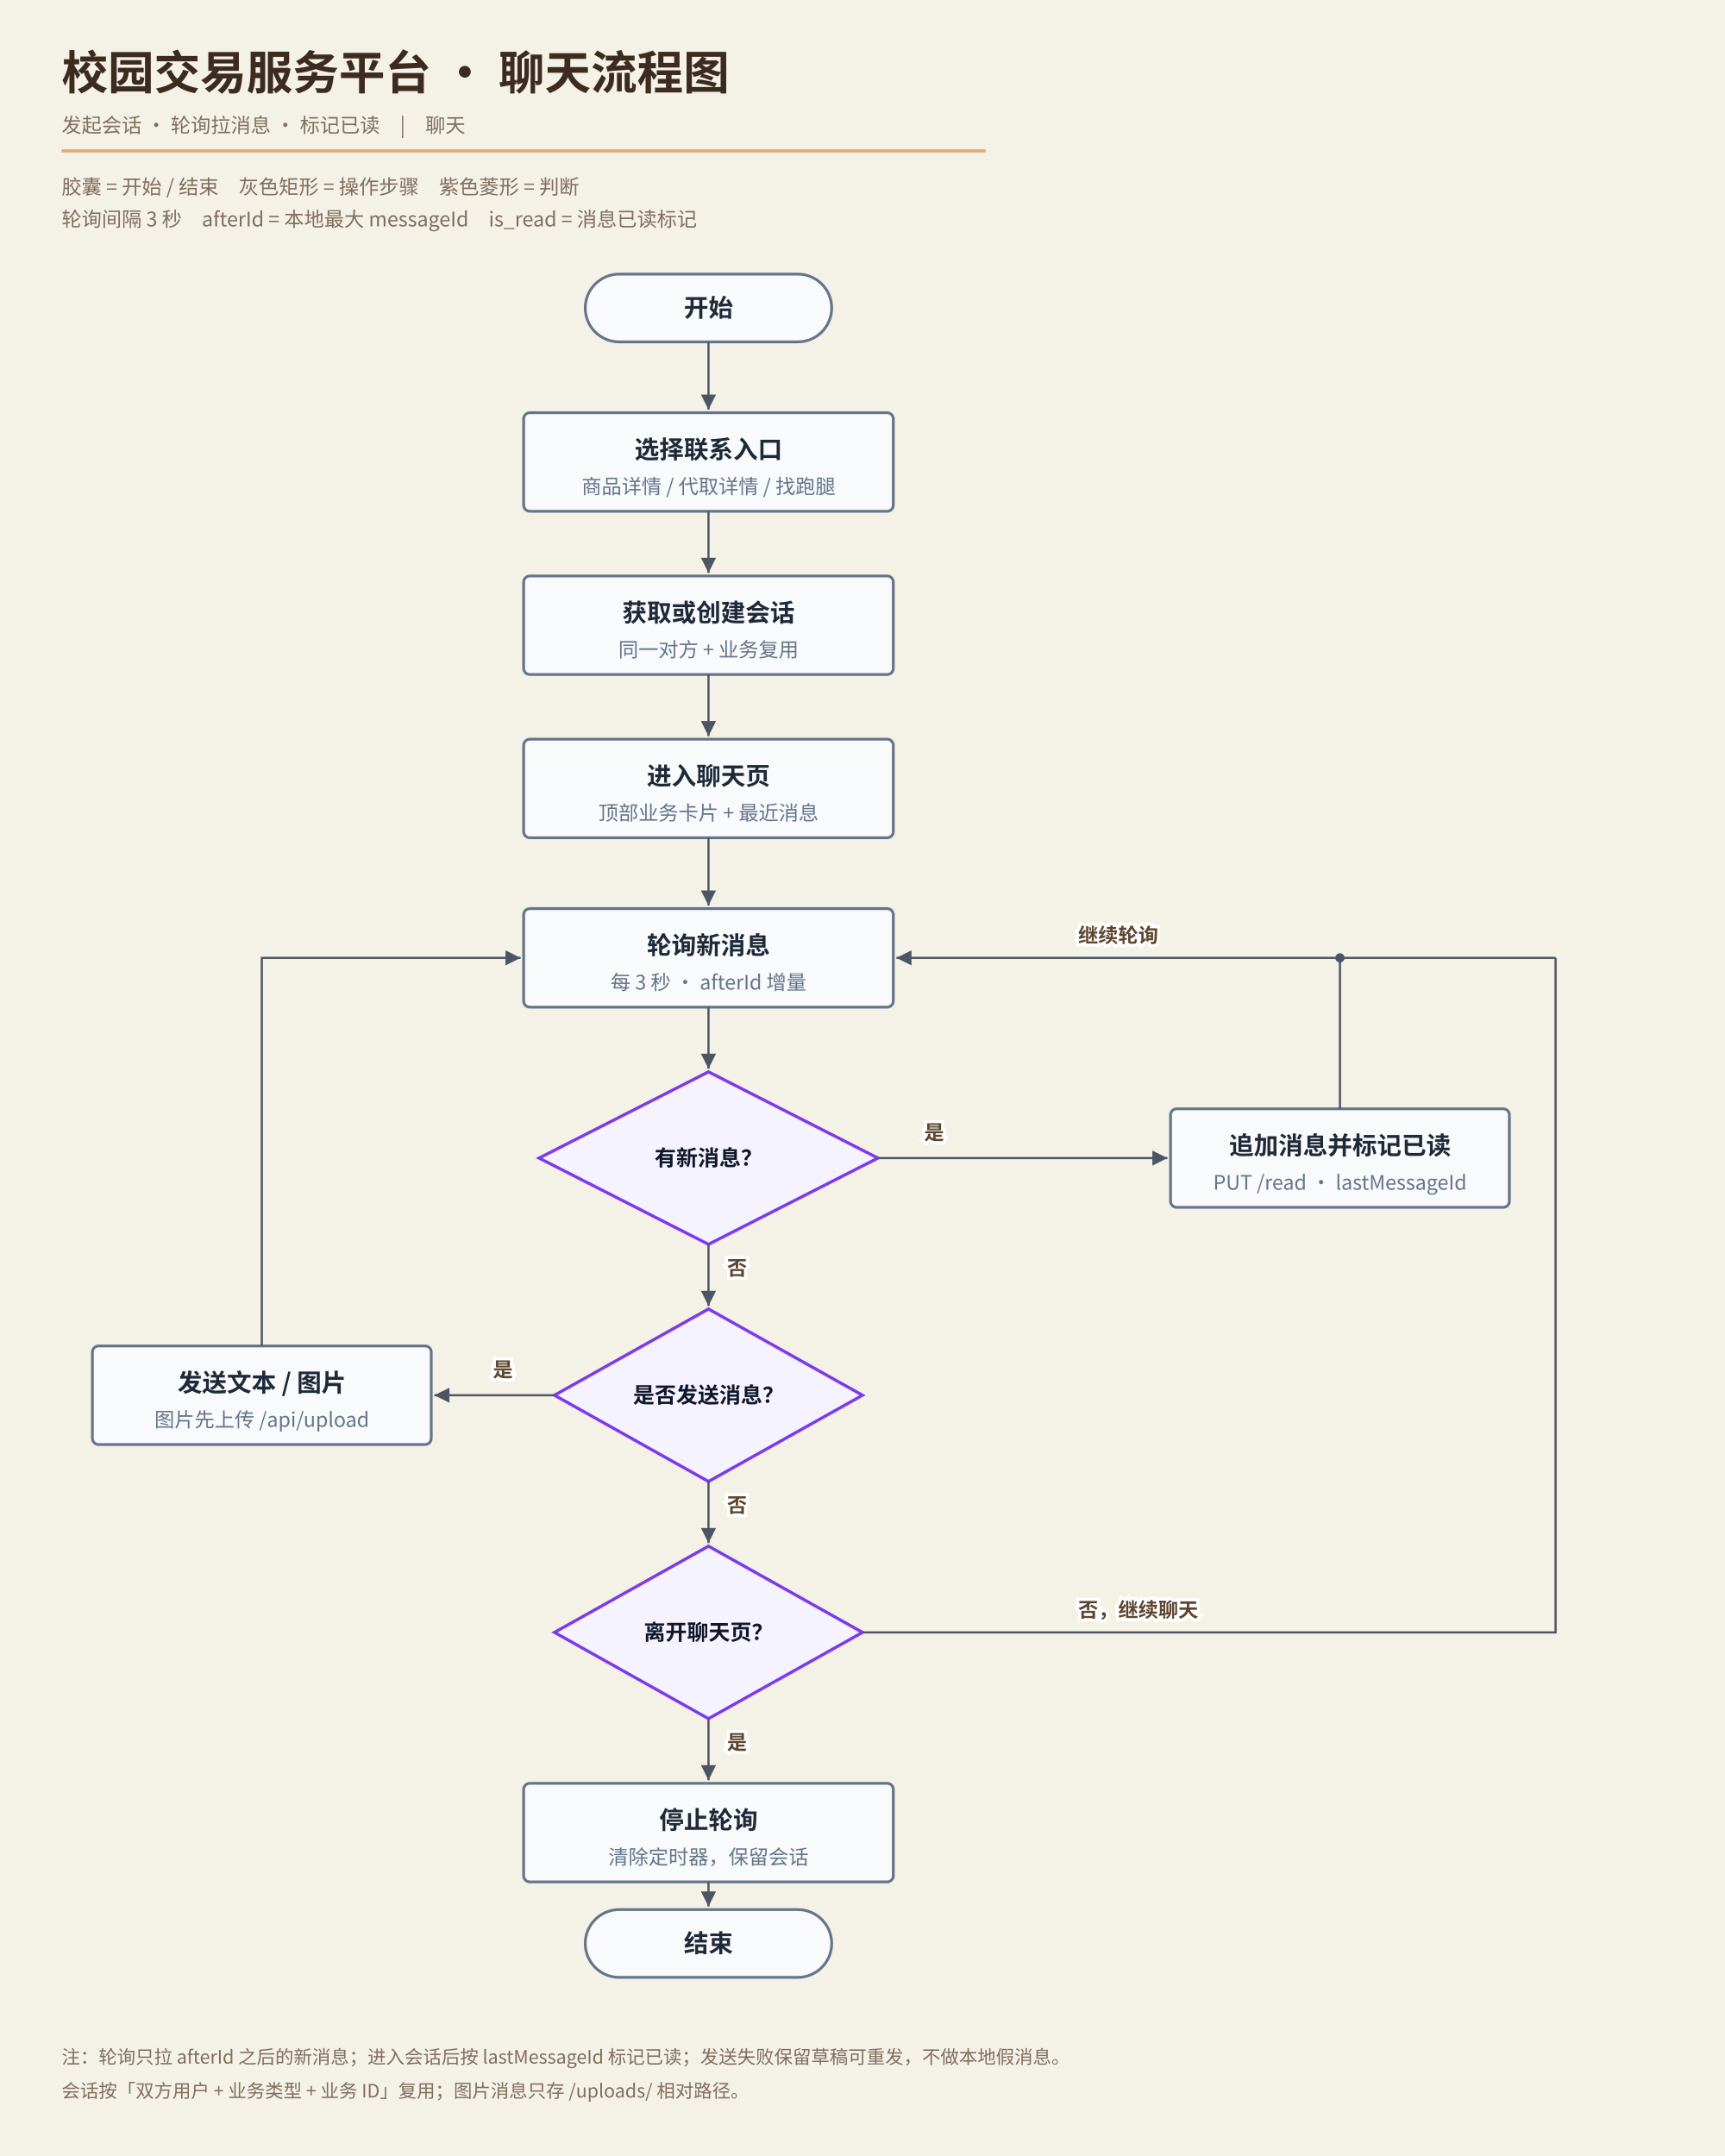
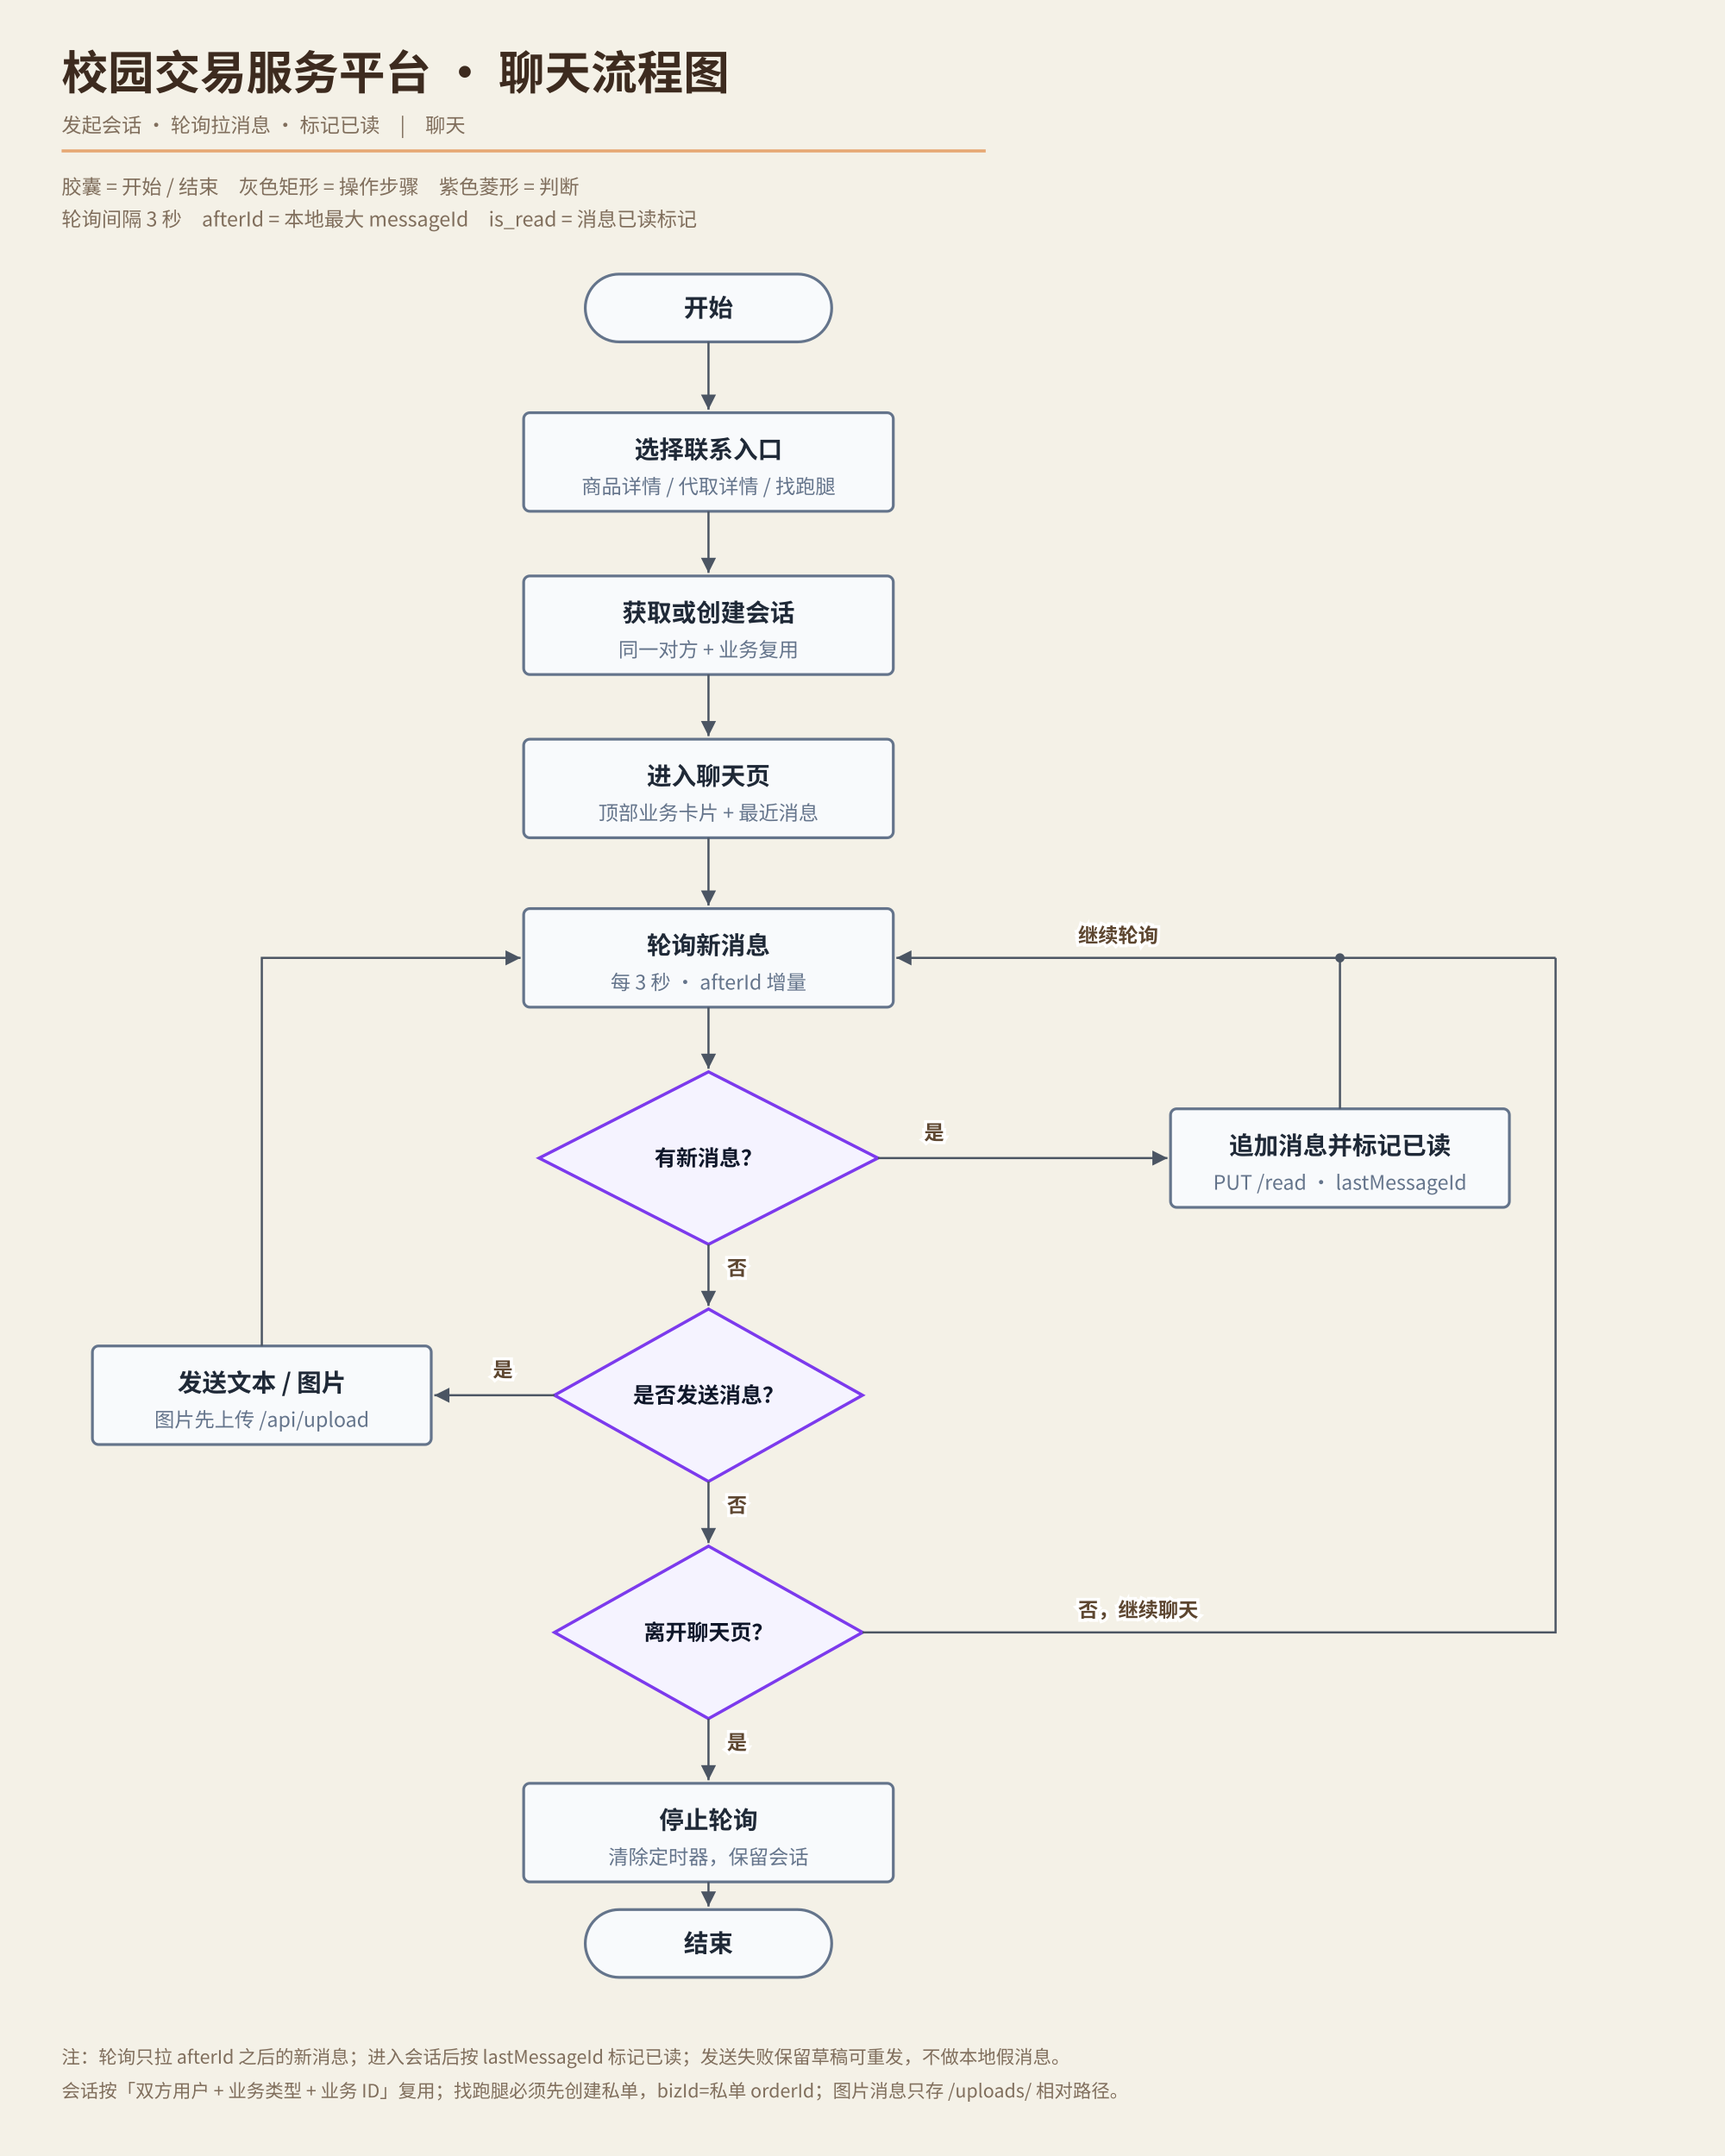
<svg xmlns="http://www.w3.org/2000/svg" width="1120" height="1400" viewBox="0 0 1120 1400" font-family="Microsoft YaHei, PingFang SC, Noto Sans CJK SC, sans-serif">
  <defs>
    <marker id="arrow-right" viewBox="0 0 10 10" refX="10" refY="5" markerWidth="7" markerHeight="7" orient="0">
      <path d="M0,0 L10,5 L0,10 z" fill="#4B5563" />
    </marker>
    <marker id="arrow-down" viewBox="0 0 10 10" refX="10" refY="5" markerWidth="7" markerHeight="7" orient="90">
      <path d="M0,0 L10,5 L0,10 z" fill="#4B5563" />
    </marker>
    <marker id="arrow-left" viewBox="0 0 10 10" refX="10" refY="5" markerWidth="7" markerHeight="7" orient="180">
      <path d="M0,0 L10,5 L0,10 z" fill="#4B5563" />
    </marker>
  </defs>
  <rect x="0" y="0" width="1120" height="1400" fill="#F4F1E7" />
  <text x="40" y="58" font-size="30" font-weight="700" fill="#3D2B1F">校园交易服务平台 · 聊天流程图</text>
  <text x="40" y="86" font-size="13" fill="#806E5C">发起会话 · 轮询拉消息 · 标记已读　|　聊天</text>
  <line x1="40" y1="98" x2="640" y2="98" stroke="#E6A874" stroke-width="2" />
  <text x="40" y="126" font-size="13" fill="#806E5C">胶囊 = 开始 / 结束　灰色矩形 = 操作步骤　紫色菱形 = 判断</text>
  <text x="40" y="147" font-size="13" fill="#806E5C">轮询间隔 3 秒　afterId = 本地最大 messageId　is_read = 消息已读标记</text>
  <rect x="380" y="178" width="160" height="44" rx="22" fill="#f8fafc" stroke="#64748b" stroke-width="1.8" />
  <text x="460" y="200" text-anchor="middle" dominant-baseline="middle" font-size="16" font-weight="700" fill="#1f2937">开始</text>
  <line x1="460" y1="222" x2="460" y2="266" stroke="#4B5563" stroke-width="1.4" marker-end="url(#arrow-down)" />
  <rect x="340" y="268" width="240" height="64" rx="4" fill="#f8fafc" stroke="#64748b" stroke-width="1.8" />
  <text x="460" y="292" text-anchor="middle" dominant-baseline="middle" font-size="16" font-weight="700" fill="#1f2937">选择联系入口</text>
  <text x="460" y="316" text-anchor="middle" dominant-baseline="middle" font-size="13" fill="#64748b">商品详情 / 代取详情 / 找跑腿</text>
  <line x1="460" y1="332" x2="460" y2="372" stroke="#4B5563" stroke-width="1.4" marker-end="url(#arrow-down)" />
  <rect x="340" y="374" width="240" height="64" rx="4" fill="#f8fafc" stroke="#64748b" stroke-width="1.8" />
  <text x="460" y="398" text-anchor="middle" dominant-baseline="middle" font-size="16" font-weight="700" fill="#1f2937">获取或创建会话</text>
  <text x="460" y="422" text-anchor="middle" dominant-baseline="middle" font-size="13" fill="#64748b">同一对方 + 业务复用</text>
  <line x1="460" y1="438" x2="460" y2="478" stroke="#4B5563" stroke-width="1.4" marker-end="url(#arrow-down)" />
  <rect x="340" y="480" width="240" height="64" rx="4" fill="#f8fafc" stroke="#64748b" stroke-width="1.8" />
  <text x="460" y="504" text-anchor="middle" dominant-baseline="middle" font-size="16" font-weight="700" fill="#1f2937">进入聊天页</text>
  <text x="460" y="528" text-anchor="middle" dominant-baseline="middle" font-size="13" fill="#64748b">顶部业务卡片 + 最近消息</text>
  <line x1="460" y1="544" x2="460" y2="588" stroke="#4B5563" stroke-width="1.4" marker-end="url(#arrow-down)" />
  <rect x="340" y="590" width="240" height="64" rx="4" fill="#f8fafc" stroke="#64748b" stroke-width="1.8" />
  <text x="460" y="614" text-anchor="middle" dominant-baseline="middle" font-size="16" font-weight="700" fill="#1f2937">轮询新消息</text>
  <text x="460" y="638" text-anchor="middle" dominant-baseline="middle" font-size="13" fill="#64748b">每 3 秒 · afterId 增量</text>
  <line x1="460" y1="654" x2="460" y2="694" stroke="#4B5563" stroke-width="1.4" marker-end="url(#arrow-down)" />
  <polygon points="460,696 570,752 460,808 350,752" fill="#f5f3ff" stroke="#7c3aed" stroke-width="2" />
  <text x="460" y="752" text-anchor="middle" dominant-baseline="middle" font-size="14" font-weight="700" fill="#0f172a">有新消息？</text>
  <line x1="570" y1="752" x2="758" y2="752" stroke="#4B5563" stroke-width="1.4" marker-end="url(#arrow-right)" />
  <text x="600" y="740" font-size="13" font-weight="700" fill="#5D4630" stroke="#ffffff" stroke-width="4" paint-order="stroke">是</text>
  <rect x="760" y="720" width="220" height="64" rx="4" fill="#f8fafc" stroke="#64748b" stroke-width="1.8" />
  <text x="870" y="744" text-anchor="middle" dominant-baseline="middle" font-size="16" font-weight="700" fill="#1f2937">追加消息并标记已读</text>
  <text x="870" y="768" text-anchor="middle" dominant-baseline="middle" font-size="13" fill="#64748b">PUT /read · lastMessageId</text>
  <path d="M870,720 V622" fill="none" stroke="#4B5563" stroke-width="1.4" />
  <path d="M1010,622 H582" fill="none" stroke="#4B5563" stroke-width="1.4" marker-end="url(#arrow-left)" />
  <circle cx="870" cy="622" r="3" fill="#4B5563" />
  <text x="700" y="612" font-size="13" font-weight="700" fill="#5D4630" stroke="#ffffff" stroke-width="4" paint-order="stroke">继续轮询</text>
  <line x1="460" y1="808" x2="460" y2="848" stroke="#4B5563" stroke-width="1.4" marker-end="url(#arrow-down)" />
  <text x="472" y="828" font-size="13" font-weight="700" fill="#5D4630" stroke="#ffffff" stroke-width="4" paint-order="stroke">否</text>
  <polygon points="460,850 560,906 460,962 360,906" fill="#f5f3ff" stroke="#7c3aed" stroke-width="2" />
  <text x="460" y="906" text-anchor="middle" dominant-baseline="middle" font-size="14" font-weight="700" fill="#0f172a">是否发送消息？</text>
  <line x1="360" y1="906" x2="282" y2="906" stroke="#4B5563" stroke-width="1.4" marker-end="url(#arrow-left)" />
  <text x="320" y="894" font-size="13" font-weight="700" fill="#5D4630" stroke="#ffffff" stroke-width="4" paint-order="stroke">是</text>
  <rect x="60" y="874" width="220" height="64" rx="4" fill="#f8fafc" stroke="#64748b" stroke-width="1.8" />
  <text x="170" y="898" text-anchor="middle" dominant-baseline="middle" font-size="16" font-weight="700" fill="#1f2937">发送文本 / 图片</text>
  <text x="170" y="922" text-anchor="middle" dominant-baseline="middle" font-size="13" fill="#64748b">图片先上传 /api/upload</text>
  <path d="M170,874 V622 H338" fill="none" stroke="#4B5563" stroke-width="1.4" marker-end="url(#arrow-right)" />
  <line x1="460" y1="962" x2="460" y2="1002" stroke="#4B5563" stroke-width="1.4" marker-end="url(#arrow-down)" />
  <text x="472" y="982" font-size="13" font-weight="700" fill="#5D4630" stroke="#ffffff" stroke-width="4" paint-order="stroke">否</text>
  <polygon points="460,1004 560,1060 460,1116 360,1060" fill="#f5f3ff" stroke="#7c3aed" stroke-width="2" />
  <text x="460" y="1060" text-anchor="middle" dominant-baseline="middle" font-size="14" font-weight="700" fill="#0f172a">离开聊天页？</text>
  <line x1="460" y1="1116" x2="460" y2="1156" stroke="#4B5563" stroke-width="1.4" marker-end="url(#arrow-down)" />
  <text x="472" y="1136" font-size="13" font-weight="700" fill="#5D4630" stroke="#ffffff" stroke-width="4" paint-order="stroke">是</text>
  <path d="M560,1060 H1010 V622" fill="none" stroke="#4B5563" stroke-width="1.4" />
  <text x="700" y="1050" font-size="13" font-weight="700" fill="#5D4630" stroke="#ffffff" stroke-width="4" paint-order="stroke">否，继续聊天</text>
  <rect x="340" y="1158" width="240" height="64" rx="4" fill="#f8fafc" stroke="#64748b" stroke-width="1.8" />
  <text x="460" y="1182" text-anchor="middle" dominant-baseline="middle" font-size="16" font-weight="700" fill="#1f2937">停止轮询</text>
  <text x="460" y="1206" text-anchor="middle" dominant-baseline="middle" font-size="13" fill="#64748b">清除定时器，保留会话</text>
  <line x1="460" y1="1222" x2="460" y2="1238" stroke="#4B5563" stroke-width="1.4" marker-end="url(#arrow-down)" />
  <rect x="380" y="1240" width="160" height="44" rx="22" fill="#f8fafc" stroke="#64748b" stroke-width="1.8" />
  <text x="460" y="1262" text-anchor="middle" dominant-baseline="middle" font-size="16" font-weight="700" fill="#1f2937">结束</text>
  <text x="40" y="1340" font-size="12" fill="#806E5C">注：轮询只拉 afterId 之后的新消息；进入会话后按 lastMessageId 标记已读；发送失败保留草稿可重发，不做本地假消息。</text>
-   <text x="40" y="1362" font-size="12" fill="#806E5C">会话按「双方用户 + 业务类型 + 业务 ID」复用；图片消息只存 /uploads/ 相对路径。</text>
+   <text x="40" y="1362" font-size="12" fill="#806E5C">会话按「双方用户 + 业务类型 + 业务 ID」复用；找跑腿必须先创建私单，bizId=私单 orderId；图片消息只存 /uploads/ 相对路径。</text>
</svg>
